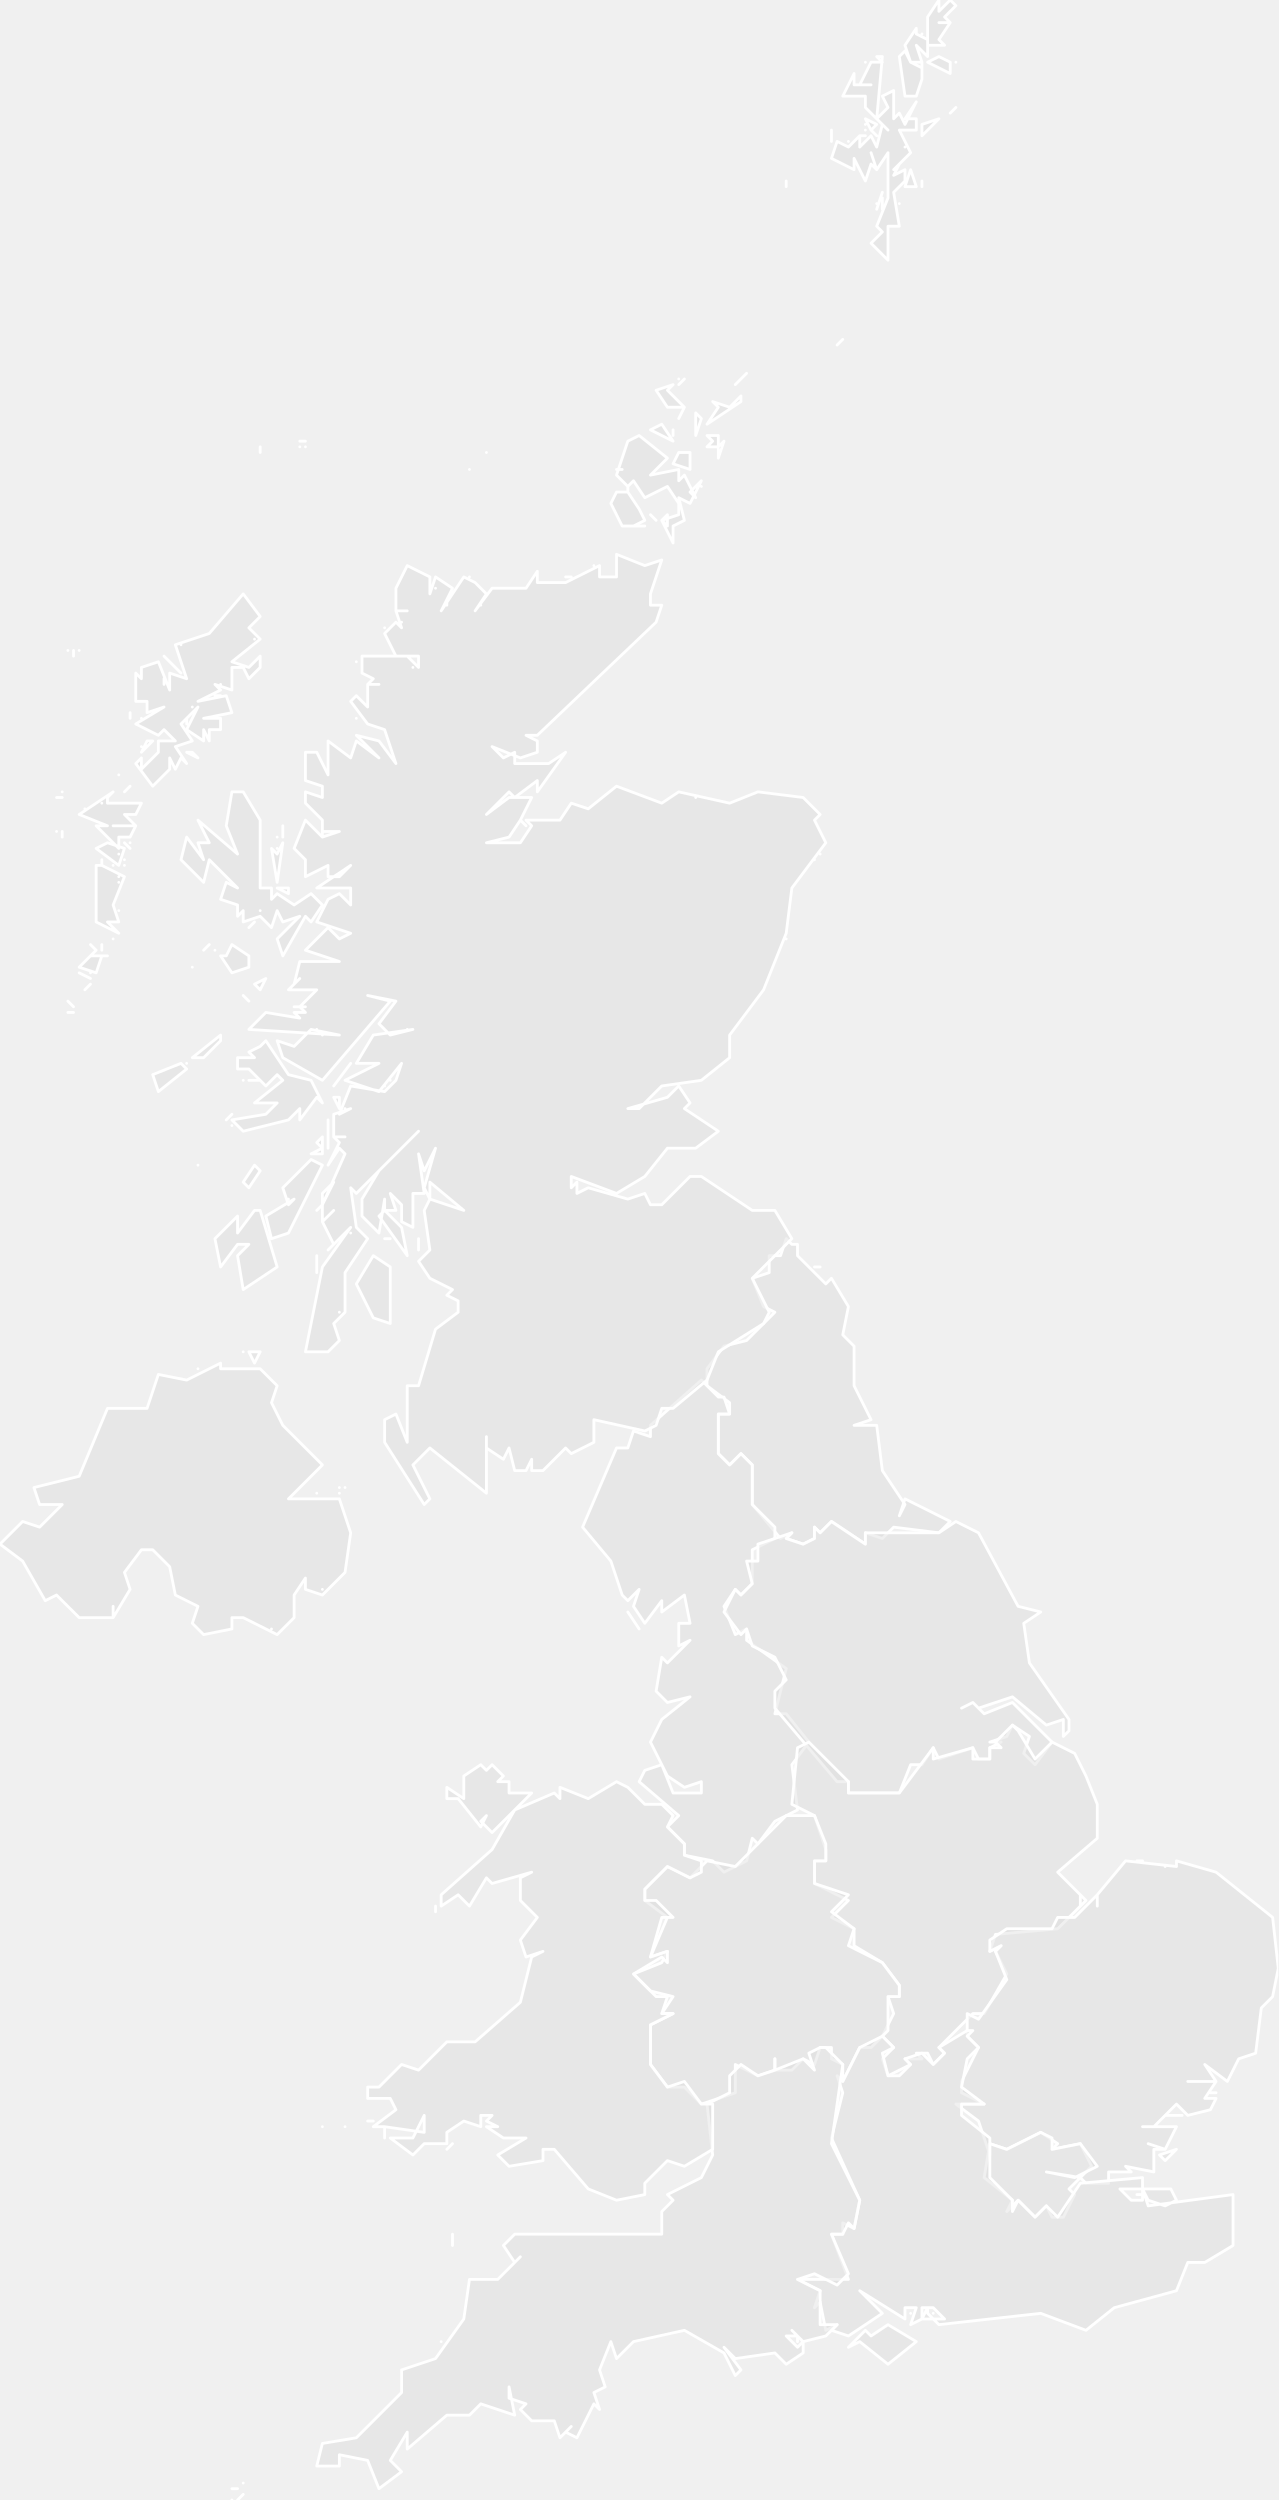
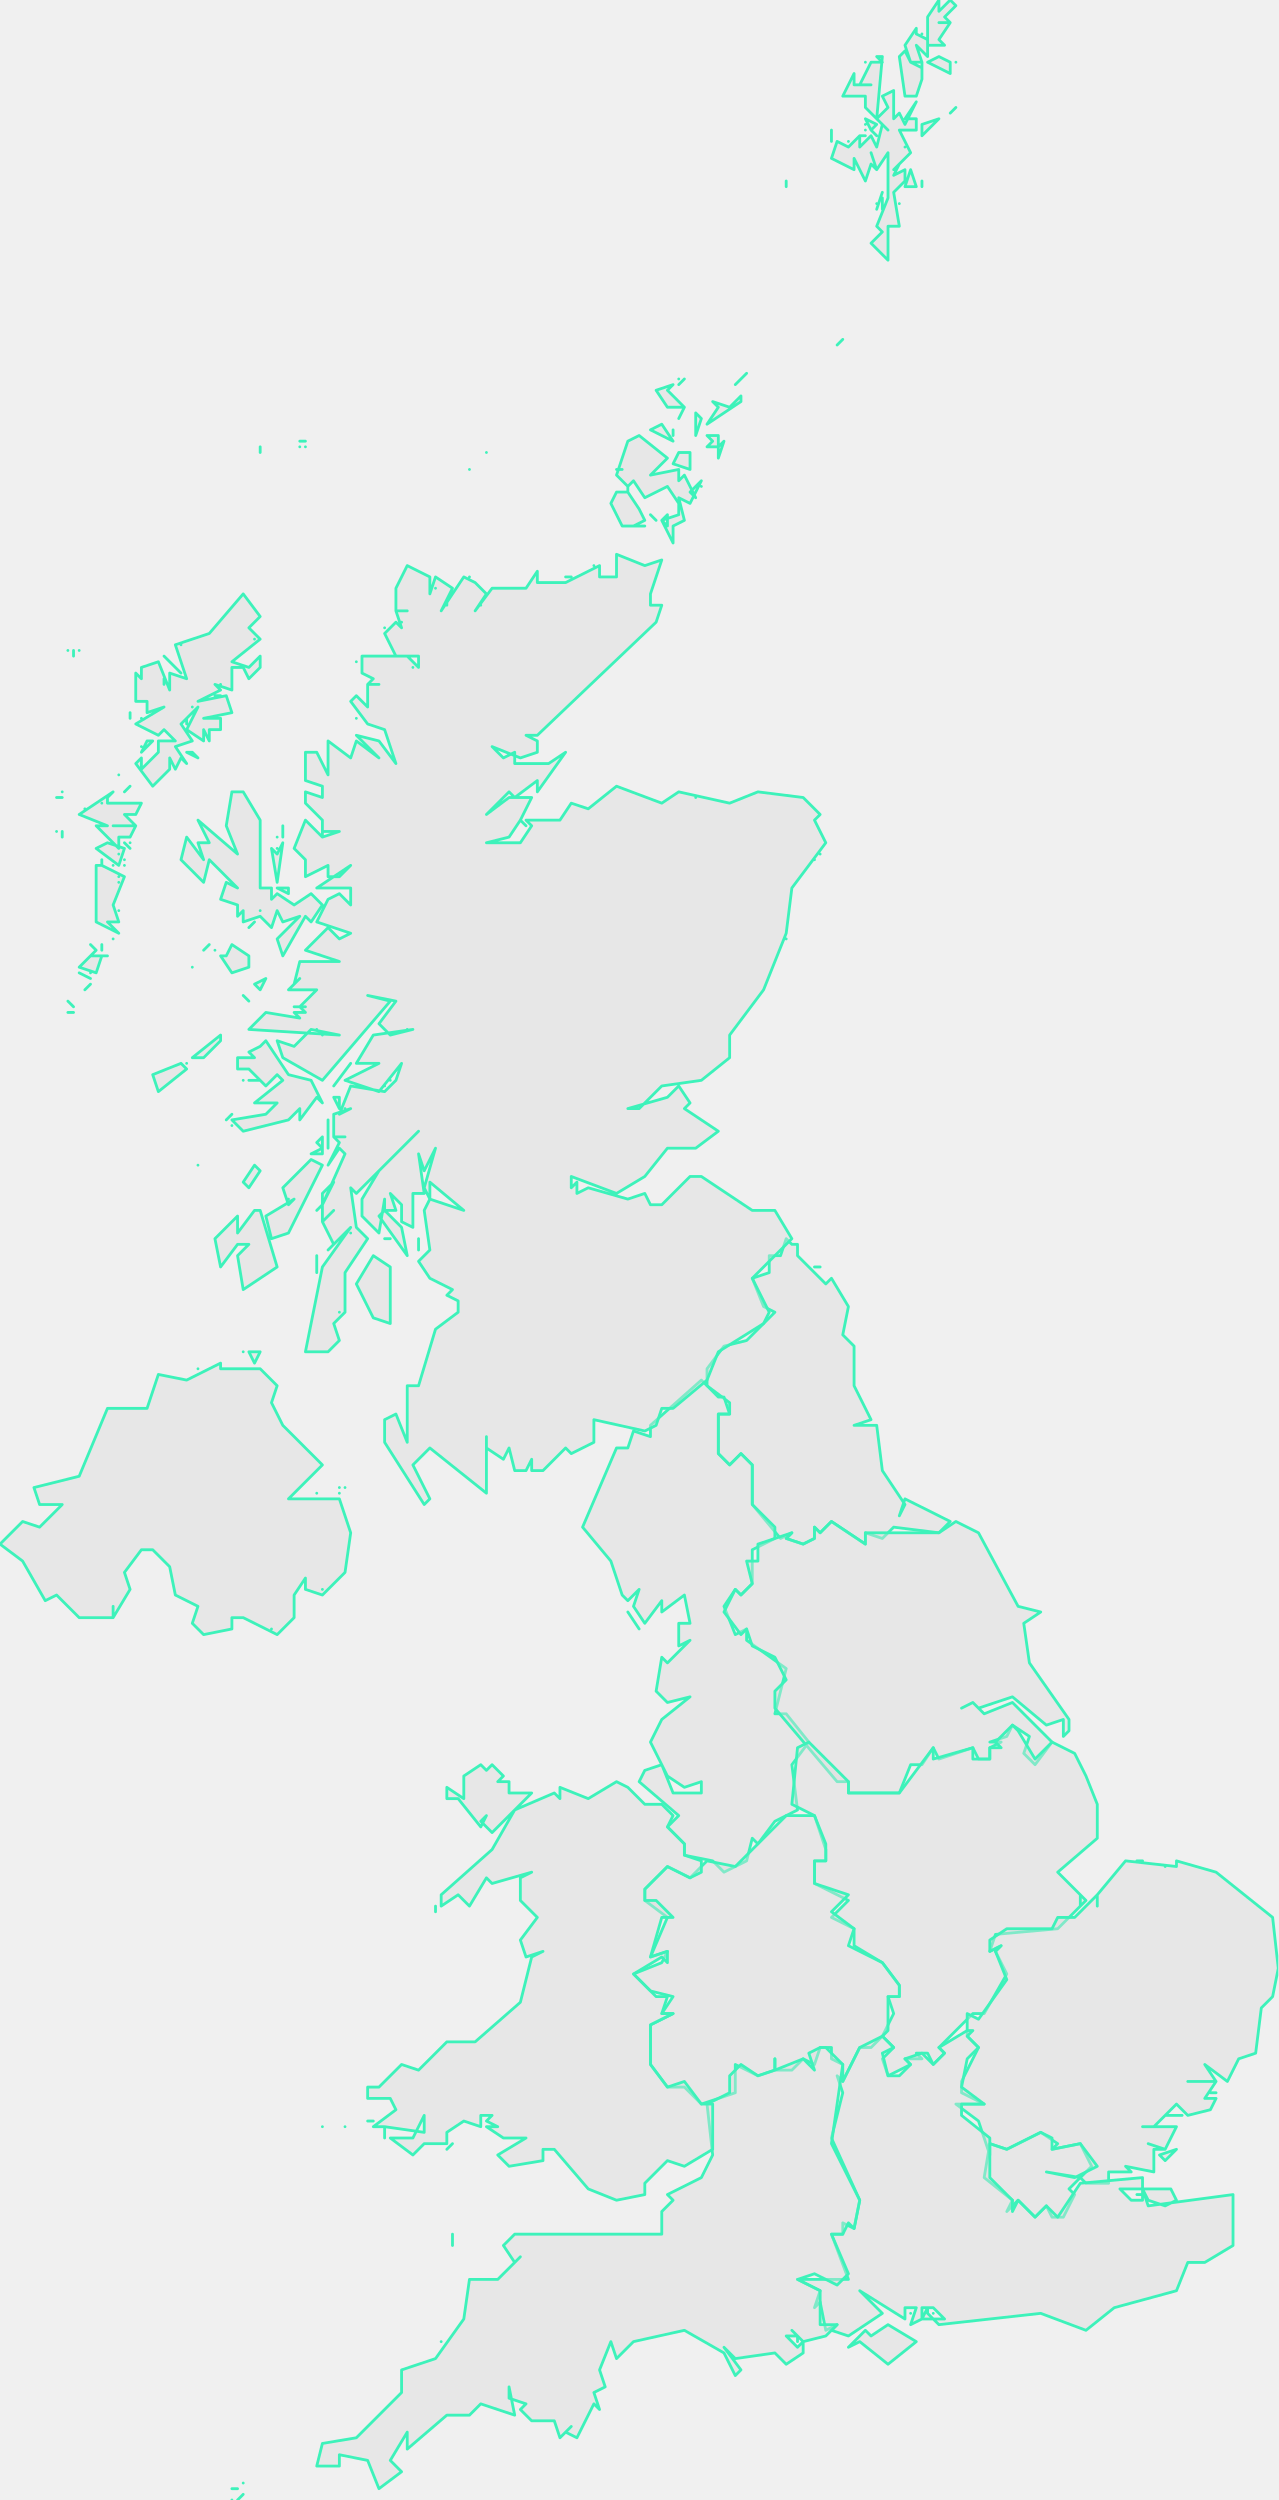
<svg xmlns="http://www.w3.org/2000/svg" version="1.1" width="226" height="442" style="overflow: hidden; position: relative; left: -0.5px; top: -0.5px;" viewBox="399 -23 226 442">
-   <path id="UKC" fill="rgba(220,220,220,0.5)" fill-opacity="0.85" fill-rule="evenodd" stroke="white" stroke-opacity="1" stroke-width="0.5" stroke-linecap="round" stroke-linejoin="round" d="M540 197L540 199L545 204L546 203L549 208L548 213L550 215L550 222L553 228L550 229L554 229L555 237L559 243L558 245L559 242L567 246L565 248L557 247L555 249L552 248L552 250L546 246L544 248L543 247L543 249L541 250L538 249L539 248L537 249L532 243L532 236L530 234L528 236L526 234L526 227L528 227L528 225L524 222L524 219L527 215L531 214L536 209L534 208L532 203L535 202L535 199L537 199L538 196L539 197zM544 201L543 201z" />
-   <path id="UKD" fill="rgba(220,220,220,0.5)" fill-opacity="0.85" fill-rule="evenodd" stroke="white" stroke-opacity="1" stroke-width="0.5" stroke-linecap="round" stroke-linejoin="round" d="M527 224L528 227L526 227L526 234L528 236L530 234L532 236L532 243L536 247L536 249L532 251L532 257L530 259L529 258L527 261L529 266L531 265L531 267L538 272L536 280L538 280L542 285L539 289L540 297L536 299L533 303L532 302L531 306L527 308L525 306L520 305L520 303L517 300L519 298L512 292L513 290L516 289L518 294L523 294L523 292L520 293L517 291L514 285L516 281L521 277L517 278L515 276L516 270L517 271L521 267L519 268L519 264L521 264L520 259L516 262L516 260L513 264L511 261L512 258L510 260L509 259L507 253L502 247L508 233L510 233L511 230L514 231L514 229L523 221L526 224zM512 265L510 262L512 265z" />
-   <path id="UKE" fill="rgba(220,220,220,0.5)" fill-opacity="0.85" fill-rule="evenodd" stroke="white" stroke-opacity="1" stroke-width="0.5" stroke-linecap="round" stroke-linejoin="round" d="M568 246L572 248L579 261L583 262L580 264L581 271L588 281L588 283L587 284L587 281L584 282L578 277L572 279L571 278L569 279L571 278L573 280L578 278L585 285L582 289L580 287L581 284L578 282L577 284L574 285L576 285L574 286L574 288L572 288L571 286L565 288L564 286L562 289L560 289L558 294L549 294L549 292L547 292L536 279L536 276L538 274L536 270L532 268L531 265L530 266L527 262L529 258L530 259L532 257L531 253L533 253L533 250L539 248L538 249L541 250L543 249L543 247L544 248L546 246L552 250L552 248L565 248L568 246z" />
-   <path id="UKF" fill="rgba(220,220,220,0.5)" fill-opacity="0.85" fill-rule="evenodd" stroke="white" stroke-opacity="1" stroke-width="0.5" stroke-linecap="round" stroke-linejoin="round" d="M579 283L582 288L585 285L589 287L591 291L593 296L593 302L586 308L590 312L590 314L590 312L591 313L586 318L575 319L574 322L576 321L575 322L577 326L573 333L571 333L565 339L566 340L564 342L563 340L561 340L562 341L559 341L560 342L556 344L555 341L557 339L555 337L557 333L556 330L558 330L558 328L555 324L550 321L550 318L546 316L549 313L543 310L543 306L545 306L545 304L543 298L539 296L540 286L542 285L549 292L549 294L558 294L564 286L564 288L571 286L571 288L574 288L574 286L576 286L575 285L578 282z" />
-   <path id="UKG" fill="rgba(220,220,220,0.5)" fill-opacity="0.85" fill-rule="evenodd" stroke="white" stroke-opacity="1" stroke-width="0.5" stroke-linecap="round" stroke-linejoin="round" d="M543 298L545 303L545 306L543 306L543 310L549 312L546 315L550 318L549 321L555 324L558 328L558 330L556 330L556 336L553 339L551 339L548 345L548 342L546 341L546 339L544 339L543 342L541 341L539 343L536 343L536 341L536 343L533 344L529 342L529 347L523 349L520 346L517 346L514 342L514 335L518 333L516 333L518 330L514 329L511 326L516 324L517 322L514 323L517 316L513 313L513 311L517 307L521 309L524 306L529 307L538 298L542 298z" />
-   <path id="UKH" fill="rgba(220,220,220,0.5)" fill-opacity="0.85" fill-rule="evenodd" stroke="white" stroke-opacity="1" stroke-width="0.5" stroke-linecap="round" stroke-linejoin="round" d="M607 306L614 308L624 316L625 325L624 330L622 332L621 340L618 341L616 345L612 342L614 345L609 345L614 345L612 348L614 348L613 350L609 351L607 349L603 353L601 353L607 353L605 357L602 356L605 357L603 357L603 361L598 360L599 361L595 361L595 363L591 363L590 362L592 360L590 356L585 357L586 356L583 354L577 357L574 356L574 358L572 352L568 349L573 349L569 347L569 345L572 339L570 337L570 333L572 334L577 327L575 322L576 321L574 322L574 320L577 318L585 318L586 316L589 316L593 312L593 314L593 312L598 306L607 307zM605 359L604 358L607 357L606 358zM607 351L605 351L608 351zM605 307L605 307zM604 358L604 358zM601 306L600 306zM614 347L613 347zM603 353L603 353zM602 353L601 353zM614 348L613 348zM614 347L614 347zM614 347L614 347z" />
-   <path id="UKI" fill="rgba(220,220,220,0.5)" fill-opacity="0.85" fill-rule="evenodd" stroke="white" stroke-opacity="1" stroke-width="0.5" stroke-linecap="round" stroke-linejoin="round" d="M585 355L585 357L590 356L593 360L589 362L584 361L590 362L588 364L589 365L587 369L585 369L584 367L582 369L579 366L577 368L578 366L573 362L574 356L577 357L583 354z" />
-   <path id="UKJ" fill="rgba(220,220,220,0.5)" fill-opacity="0.85" fill-rule="evenodd" stroke="white" stroke-opacity="1" stroke-width="0.5" stroke-linecap="round" stroke-linejoin="round" d="M571 336L570 337L572 339L570 341L569 346L573 349L569 349L569 351L574 355L574 362L578 366L578 368L579 366L582 369L584 367L586 369L590 363L601 362L601 364L597 364L599 366L601 366L601 364L602 367L617 365L617 374L612 377L609 377L607 382L596 385L591 389L583 386L565 388L564 387L566 387L564 385L562 385L562 387L560 388L561 385L559 385L559 387L551 382L555 386L549 390L546 389L547 388L545 389L544 384L543 385L544 382L540 380L549 380L546 372L548 372L548 370L550 371L551 366L546 355L548 347L547 344L548 345L551 339L555 337L557 339L555 340L556 344L558 344L560 342L559 341L562 340L564 342L566 340L565 339L570 336zM556 388L561 391L556 395L551 391L549 392L552 389L553 390L556 388zM606 364L607 366L605 367L602 366L601 364L605 364zM563 386L564 387L562 387L563 385zM564 386L564 386zM601 365L600 365zM601 364L600 364zM598 365L598 365zM560 386L560 386z" />
-   <path id="UKK" fill="rgba(220,220,220,0.5)" fill-opacity="0.85" fill-rule="evenodd" stroke="white" stroke-opacity="1" stroke-width="0.5" stroke-linecap="round" stroke-linejoin="round" d="M545 339L548 342L546 356L551 366L550 371L549 370L548 372L546 372L549 379L547 381L543 379L540 380L544 382L544 388L547 388L545 390L541 391L539 389L540 390L538 390L540 392L541 391L541 393L538 395L536 393L529 394L527 392L530 396L529 397L527 393L520 389L511 391L508 394L507 391L505 396L506 399L504 400L505 403L504 402L501 408L499 407L500 406L498 408L497 405L493 405L491 403L492 402L489 401L489 399L490 404L484 402L482 404L478 404L471 410L471 407L468 412L470 414L466 417L464 412L459 411L459 413L455 413L456 409L462 408L470 400L470 396L476 394L481 387L482 380L487 380L491 376L490 377L488 374L490 372L516 372L516 368L518 366L517 365L523 362L525 358L524 349L528 347L528 344L530 342L533 344L536 343L536 341L536 343L541 341L543 343L542 340L544 339zM442 418L441 419L442 418zM479 374L479 372L479 374zM441 417L441 417zM442 416L442 416zM540 391L540 390zM440 419L440 419zM441 417L440 417zM539 391L539 391zM477 391L477 391z" />
-   <path id="UKL" fill="rgba(220,220,220,0.5)" fill-opacity="0.85" fill-rule="evenodd" stroke="white" stroke-opacity="1" stroke-width="0.5" stroke-linecap="round" stroke-linejoin="round" d="M510 293L513 296L516 296L518 298L517 300L520 303L520 305L523 306L523 308L521 309L517 307L513 311L513 313L515 313L518 316L516 316L514 323L517 322L517 324L516 323L511 326L515 330L517 330L516 333L518 333L514 335L514 342L517 346L520 345L523 349L525 349L525 357L520 360L517 359L513 363L513 365L508 366L503 364L497 357L495 357L495 359L489 360L487 358L492 355L488 355L485 353L487 353L485 352L486 351L484 351L484 353L481 352L478 354L478 356L474 356L472 358L468 355L472 355L474 351L474 354L467 353L467 355L467 353L465 353L469 350L468 348L464 348L464 346L466 346L470 342L473 343L478 338L483 338L491 331L493 323L495 322L492 323L491 320L494 316L491 313L491 309L493 308L486 310L485 309L482 314L480 312L477 314L477 312L486 304L490 297L497 294L498 295L498 293L503 295L508 292L510 293zM485 290L486 289L488 291L487 292L489 292L489 294L493 294L486 301L484 299L485 298L484 300L480 295L478 295L478 293L481 295L481 291L484 289zM465 352L464 352zM464 348L464 348zM479 356L478 357L479 356zM476 315L476 314zM460 353L460 353zM456 353L456 353zM515 296L515 296zM489 298L489 298z" />
-   <path id="UKM" fill="rgba(220,220,220,0.5)" fill-opacity="0.85" fill-rule="evenodd" stroke="white" stroke-opacity="1" stroke-width="0.5" stroke-linecap="round" stroke-linejoin="round" d="M508 75L513 77L516 76L514 82L514 84L516 84L515 87L494 107L492 107L494 108L494 110L491 111L486 109L488 111L490 110L490 112L496 112L499 110L494 117L494 115L490 118L489 117L485 121L489 118L493 118L491 122L492 123L491 122L489 125L485 126L491 126L493 123L492 122L498 122L500 119L503 120L508 116L516 119L519 117L528 119L533 117L541 118L544 121L543 122L545 126L539 134L538 142L534 152L528 160L528 164L523 168L516 169L512 173L510 173L517 171L519 169L521 172L520 173L526 177L522 180L517 180L513 185L508 188L500 185L500 187L501 186L501 188L503 187L510 189L513 188L514 190L516 190L521 185L523 185L532 191L536 191L539 196L532 203L535 209L534 211L526 216L524 221L518 226L516 226L515 229L513 230L504 228L504 232L500 234L499 233L495 237L493 237L493 235L492 237L490 237L489 233L488 235L485 233L485 231L485 241L475 233L472 236L475 242L474 243L467 232L467 228L469 227L471 232L471 222L473 222L476 212L480 209L480 207L478 206L479 205L475 203L473 200L475 198L474 191L475 189L481 191L475 186L475 189L474 187L476 180L474 184L473 181L474 188L472 188L472 194L470 193L470 190L468 188L469 191L467 191L467 189L466 195L463 192L463 189L466 184L473 177L462 188L461 187L462 194L464 196L460 202L460 209L458 211L459 214L457 216L453 216L456 201L461 194L457 198L458 197L456 193L458 191L456 193L456 190L458 186L456 188L456 190L460 181L459 180L457 183L459 179L458 178L460 178L458 178L458 174L461 173L459 174L461 169L467 170L469 168L470 165L466 170L460 168L466 165L462 165L465 160L472 159L468 160L466 158L469 154L464 153L468 154L456 168L449 164L448 161L451 162L454 159L459 160L443 159L446 156L452 157L451 156L453 156L452 155L455 152L450 152L452 150L451 151L452 147L459 147L453 145L457 141L459 143L461 142L455 140L457 136L459 135L461 137L461 134L455 134L461 130L459 132L457 132L457 130L453 132L453 129L451 127L453 122L456 125L459 124L456 124L456 122L453 119L453 117L456 118L456 116L453 115L453 110L455 110L457 114L457 108L461 111L462 108L466 111L462 107L466 108L469 112L467 106L464 105L461 101L462 100L464 102L464 98L466 98L464 98L465 97L463 96L463 93L471 93L473 95L473 93L469 93L467 89L469 87L470 88L469 85L471 85L469 85L469 81L471 77L475 79L475 82L476 79L479 81L477 85L481 79L483 80L485 82L483 85L486 81L492 81L494 78L494 80L499 80L505 77L505 79L508 79L508 76zM442 82L445 86L443 88L445 90L440 94L443 95L445 93L445 95L443 97L442 95L440 95L440 99L437 98L438 99L434 101L439 100L440 103L435 104L438 104L438 106L436 106L436 108L435 106L435 108L432 106L434 102L431 105L433 108L430 109L432 112L431 111L430 113L429 111L429 113L426 116L423 112L424 111L424 113L427 110L427 108L430 108L428 106L427 107L423 105L428 102L425 103L425 101L423 101L423 96L424 97L424 95L427 94L429 99L429 96L432 97L430 91L436 89L442 82zM440 117L442 117L445 122L445 134L447 134L447 136L448 135L451 137L454 135L456 137L454 140L453 139L449 146L448 143L452 139L449 140L448 138L447 141L445 139L442 140L442 138L441 139L441 137L438 136L439 133L441 134L436 129L435 133L431 129L432 125L435 129L434 126L436 126L434 122L441 128L439 123L440 117zM555 -13L554 -2L556 -4L555 -6L557 -7L557 -2L558 -3L559 -1L561 -5L559 -2L561 -2L561 0L558 0L560 4L557 7L558 6L557 8L559 7L559 9L557 11L558 17L556 17L556 23L553 20L555 18L554 17L556 12L556 4L554 7L553 4L554 7L553 6L552 9L550 5L550 7L546 5L547 2L549 3L551 1L551 3L553 1L554 3L555 -1L556 0L552 -4L552 -6L548 -6L550 -10L550 -8L553 -8L551 -8L553 -12L555 -12L554 -13zM445 162L446 161L450 167L454 168L456 172L455 171L452 175L452 173L450 175L442 177L440 175L446 174L448 172L444 172L449 168L448 167L446 169L443 166L441 166L441 164L444 164L443 163L445 162zM445 191L448 201L442 205L441 199L443 197L441 197L438 201L437 196L441 192L441 195L444 191zM510 55L512 54L517 58L514 61L519 60L519 62L520 61L522 65L521 64L523 62L521 66L519 65L520 69L518 70L518 73L516 69L517 70L517 68L516 69L519 68L519 66L517 63L513 65L511 62L510 63L508 61L510 55zM465 199L468 201L468 211L465 210L462 204L465 199zM454 182L456 183L450 195L447 196L446 192L451 189L450 190L449 187L454 182zM418 119L424 119L423 121L421 121L423 123L419 123L423 123L422 125L420 125L420 127L416 123L418 123L413 121L419 117L418 118zM417 130L421 132L419 137L420 140L418 140L420 142L416 140L416 130zM561 -17L563 -16L563 -13L561 -15L562 -12L560 -12L562 -11L562 -9L561 -6L559 -6L558 -13L559 -14L560 -12L559 -15L561 -18zM511 70L513 70L509 70L507 66L508 64L510 64L512 67L513 69L511 70zM470 194L471 199L466 192L467 191L470 194zM565 -23L565 -21L567 -23L568 -22L566 -20L567 -19L565 -19L567 -19L565 -16L566 -15L563 -15L563 -20L565 -23zM439 146L440 144L443 146L443 148L440 149L438 146zM418 126L421 127L420 130L416 127L418 126zM431 165L432 166L427 170L426 167L431 165zM438 161L435 164L433 164L438 160zM449 126L448 133L447 127L448 128L449 126zM415 146L417 146L416 149L413 148L416 145L415 144L416 145zM530 48L524 52L526 49L525 48L528 49L530 47zM444 183L445 184L443 187L442 186L444 183zM517 46L520 49L519 51L520 49L517 49L515 46L518 45zM516 52L518 55L514 53L516 52zM565 -13L567 -12L567 -10L563 -12L565 -13zM524 54L526 54L526 56L527 55L526 58L526 56L524 56L525 55zM446 150L445 152L444 151L446 150zM521 58L521 60L518 59L519 57L521 57zM560 7L561 10L559 10L560 7zM523 51L522 54L522 50L523 51zM450 135L448 134L450 134zM461 165L458 169L461 165zM564 -1L562 1L562 -1L565 -2zM428 93L431 96L428 93zM443 168L445 168L443 168zM552 -2L554 -1L553 0L552 -2zM456 181L454 181L456 180zM455 200L455 202L455 199zM426 108L424 110L425 108zM457 175L457 177L457 175zM538 10L538 9zM457 180L457 177L457 179zM459 171L459 173L458 171zM421 117L422 116L421 117zM473 196L473 198L473 196zM436 144L435 145L436 144zM444 140L443 141L444 140zM422 103L422 104zM530 44L531 43L529 45L530 44zM449 123L449 125L449 123zM413 149L415 150L413 149zM514 68L515 69L514 68zM548 37L547 38L548 37zM519 45L520 44L519 45zM419 143L419 143zM439 175L440 174zM546 0L546 2L546 0zM389 112L390 113L389 112zM432 110L434 111L433 110zM420 114L420 114zM451 155L453 155L451 155zM518 53L518 54zM555 11L554 14L555 11zM411 154L412 155L411 154zM421 126L422 127L421 126zM442 153L443 154L442 153zM442 168L442 168zM555 12L555 14L555 12zM457 179L457 179zM414 152L415 151zM551 1L552 1zM510 63L510 64zM421 130L421 130zM467 88L467 88zM562 -12L562 -11zM562 10L562 9zM462 104L462 104zM416 119L416 119zM556 11L556 10zM455 179L456 180L456 178zM411 156L412 156zM417 145L417 144zM440 176L440 176zM455 191L456 190L455 191zM437 145L437 145zM554 1L553 0L554 1zM468 196L467 196zM432 104L432 105zM567 -3L568 -4L567 -3zM419 119L419 119zM417 146L418 146zM389 112L389 111zM392 110L392 110zM452 55L453 55zM457 178L457 177zM448 125L448 125zM432 165L432 165zM417 130L417 129zM478 84L478 83zM433 148L433 148zM410 125L410 125zM410 117L410 117zM476 81L476 81zM469 87L469 87zM422 126L422 126zM485 57L485 57zM412 92L412 92zM412 92L412 92zM427 115L427 115zM445 57L445 56zM420 123L420 123zM470 88L470 88zM392 110L392 110zM433 148L433 148zM477 85L477 85zM484 84L484 84zM470 87L470 87zM411 92L411 92zM515 229L515 229zM468 160L468 160zM490 110L490 110zM411 92L411 92zM466 184L466 184zM468 160L468 160zM417 119L417 119zM484 84L484 84zM434 183L434 183zM434 183L434 183zM461 195L461 195zM412 92L412 93zM410 124L410 125zM477 85L477 85zM450 189L450 189zM456 124L456 125zM434 183L434 183zM412 93L412 93zM468 160L468 160zM450 189L450 189zM453 56L453 56zM409 118L409 118zM409 118L409 118zM410 124L410 124zM456 124L456 124zM391 110L391 110zM389 112L389 112zM412 92L412 92zM410 124L410 124zM419 137L419 137zM445 138L445 138zM428 98L428 97zM482 60L482 60zM422 119L422 119zM455 159L455 159zM471 93L471 93zM420 132L420 132zM420 128L420 128zM452 56L452 56zM391 113L391 113zM428 98L428 98zM412 92L412 92zM419 137L419 137zM485 57L485 57zM565 -24L565 -24zM437 100L438 100zM412 93L412 93zM439 100L439 100zM409 124L409 124zM420 123L420 123zM420 128L420 128zM461 142L461 142zM562 -17L562 -17zM448 127L448 127zM450 190L450 190zM460 195L460 195zM409 118L409 118zM419 123L420 123zM476 79L476 79zM412 93L412 92zM460 173L460 173zM411 92L411 92zM388 111L388 111zM409 124L409 124zM421 129L421 129zM409 118L410 118zM438 98L438 98zM420 128L420 128zM411 92L411 92zM412 93L412 93zM429 96L429 96zM410 124L410 124zM419 130L419 130zM420 138L420 138zM466 170L466 170zM471 159L471 159zM413 92L413 92zM472 94L472 94zM544 128L544 128zM476 79L476 79zM412 92L412 92zM412 92L412 92zM471 93L471 93zM432 165L432 165zM445 57L445 57zM433 102L433 102zM468 168L468 168zM472 95L472 95zM450 190L450 190zM410 118L410 118zM420 128L420 128zM390 113L390 113zM390 112L390 112zM420 123L420 123zM467 88L467 88zM415 149L415 149zM456 160L456 160zM411 92L411 92zM410 124L410 124zM467 169L467 169zM499 79L500 79zM462 94L462 94zM538 143L538 143zM551 -8L551 -8zM469 82L469 82zM519 44L519 44zM468 168L468 168zM411 92L411 92zM420 132L420 132zM551 3L551 3zM450 190L450 190zM508 60L508 60zM522 118L522 118zM389 112L389 112zM414 120L414 120zM413 92L413 92zM482 79L482 79zM412 93L412 93zM568 -12L568 -12zM392 110L392 110zM567 -3L567 -3zM476 79L476 79zM556 6L556 6zM389 112L389 112zM556 17L556 17zM552 0L552 0zM424 109L424 109zM412 92L412 92zM457 178L457 178zM389 112L389 112zM476 79L476 79zM483 80L483 80zM445 56L445 56zM522 118L522 118zM554 13L554 13zM390 113L390 113zM508 60L509 60zM414 120L414 120zM392 110L392 110zM431 91L431 91zM549 2L549 2zM556 22L556 22zM469 85L469 85zM420 133L420 133zM559 3L559 3zM568 -12L568 -12zM411 92L411 92zM445 56L445 57zM390 113L390 113zM554 13L554 13zM552 -12L552 -12zM424 96L424 96zM556 23L556 23zM411 92L411 92zM538 9L538 9zM504 77L504 77zM445 56L445 56zM483 80L483 80zM543 129L543 129zM445 57L445 57zM444 90L444 90zM411 92L411 92zM553 -12L553 -12zM411 92L411 92zM508 60L508 60zM490 81L490 81zM390 113L390 113zM389 112L389 112zM389 112L389 112zM411 92L411 92zM411 92L411 92zM423 99L423 99zM411 92L411 92zM445 56L445 56zM390 113L390 113zM523 63L523 63zM445 57L445 57zM538 142L538 142zM549 2L549 2zM445 56L445 56zM483 80L483 80zM442 82L442 82zM559 7L559 7zM445 56L445 56zM424 104L424 104zM459 209L459 209zM556 21L556 21zM508 60L508 60zM556 21L556 21zM421 125L421 125zM558 13L558 13zM442 82L442 82zM431 91L431 91zM552 -1L552 -1z" />
-   <path id="UKN" fill="rgba(220,220,220,0.5)" fill-opacity="0.85" fill-rule="evenodd" stroke="white" stroke-opacity="1" stroke-width="0.5" stroke-linecap="round" stroke-linejoin="round" d="M438 219L445 219L448 222L447 225L449 229L456 236L450 242L459 242L461 248L460 255L456 259L453 258L453 256L451 259L451 263L448 266L442 263L440 263L440 265L435 266L433 264L434 261L430 259L429 254L426 251L424 251L421 255L422 258L419 263L419 261L419 263L413 263L409 259L407 260L403 253L399 250L403 246L406 247L410 243L406 243L405 240L413 238L418 226L425 226L427 220L432 221L438 218zM445 216L444 218L443 216zM459 241L459 241zM459 256L459 256zM459 240L459 240zM460 240L460 240zM434 219L434 219zM460 240L460 240zM434 219L434 219zM459 240L459 240zM447 265L447 265zM459 240L459 240zM434 219L434 219zM439 219L439 219zM434 219L434 219zM434 219L434 219zM442 216L442 216zM434 219L434 219zM434 219L434 219zM434 219L434 219zM434 219L434 219zM453 233L453 233zM434 219L434 219zM434 219L434 219zM434 219L434 219zM434 219L434 219zM434 219L434 219zM442 216L442 216zM434 219L434 219zM451 260L451 260zM458 257L458 257zM434 219L434 219zM456 258L456 258zM434 219L434 219zM442 216L442 216zM451 260L451 260zM455 241L455 241zM434 219L434 219zM457 258L457 258zM459 241L459 241zM434 219L434 219zM451 260L451 260zM434 219L434 219zM451 260L451 260z" />
+   <path id="UKC" fill="rgba(220,220,220,0.5)" fill-opacity="0.85" fill-rule="evenodd" stroke="#3DF2BA" stroke-opacity="1" stroke-width="0.5" stroke-linecap="round" stroke-linejoin="round" d="M540 197L540 199L545 204L546 203L549 208L548 213L550 215L550 222L553 228L550 229L554 229L555 237L559 243L558 245L559 242L567 246L565 248L557 247L555 249L552 248L552 250L546 246L544 248L543 247L543 249L541 250L538 249L539 248L537 249L532 243L532 236L530 234L528 236L526 234L526 227L528 227L528 225L524 222L524 219L527 215L531 214L536 209L534 208L532 203L535 202L535 199L537 199L538 196L539 197zM544 201L543 201z" />
+   <path id="UKD" fill="rgba(220,220,220,0.5)" fill-opacity="0.85" fill-rule="evenodd" stroke="#3DF2BA" stroke-opacity="1" stroke-width="0.5" stroke-linecap="round" stroke-linejoin="round" d="M527 224L528 227L526 227L526 234L528 236L530 234L532 236L532 243L536 247L536 249L532 251L532 257L530 259L529 258L527 261L529 266L531 265L531 267L538 272L536 280L538 280L542 285L539 289L540 297L536 299L533 303L532 302L531 306L527 308L525 306L520 305L520 303L517 300L519 298L512 292L513 290L516 289L518 294L523 294L523 292L520 293L517 291L514 285L516 281L521 277L517 278L515 276L516 270L517 271L521 267L519 268L519 264L521 264L520 259L516 262L516 260L513 264L511 261L512 258L510 260L509 259L507 253L502 247L508 233L510 233L511 230L514 231L514 229L523 221L526 224zM512 265L510 262L512 265z" />
+   <path id="UKE" fill="rgba(220,220,220,0.5)" fill-opacity="0.85" fill-rule="evenodd" stroke="#3DF2BA" stroke-opacity="1" stroke-width="0.5" stroke-linecap="round" stroke-linejoin="round" d="M568 246L572 248L579 261L583 262L580 264L581 271L588 281L588 283L587 284L587 281L584 282L578 277L572 279L571 278L569 279L571 278L573 280L578 278L585 285L582 289L580 287L581 284L578 282L577 284L574 285L576 285L574 286L574 288L572 288L571 286L565 288L564 286L562 289L560 289L558 294L549 294L549 292L547 292L536 279L536 276L538 274L536 270L532 268L531 265L530 266L527 262L529 258L530 259L532 257L531 253L533 253L533 250L539 248L538 249L541 250L543 249L543 247L544 248L546 246L552 250L552 248L565 248L568 246z" />
+   <path id="UKF" fill="rgba(220,220,220,0.5)" fill-opacity="0.85" fill-rule="evenodd" stroke="#3DF2BA" stroke-opacity="1" stroke-width="0.5" stroke-linecap="round" stroke-linejoin="round" d="M579 283L582 288L585 285L589 287L591 291L593 296L593 302L586 308L590 312L590 314L590 312L591 313L586 318L575 319L574 322L576 321L575 322L577 326L573 333L571 333L565 339L566 340L564 342L563 340L561 340L562 341L559 341L560 342L556 344L555 341L557 339L555 337L557 333L556 330L558 330L558 328L555 324L550 321L550 318L546 316L549 313L543 310L543 306L545 306L545 304L543 298L539 296L540 286L542 285L549 292L549 294L558 294L564 286L564 288L571 286L571 288L574 288L574 286L576 286L575 285L578 282z" />
+   <path id="UKG" fill="rgba(220,220,220,0.5)" fill-opacity="0.85" fill-rule="evenodd" stroke="#3DF2BA" stroke-opacity="1" stroke-width="0.5" stroke-linecap="round" stroke-linejoin="round" d="M543 298L545 303L545 306L543 306L543 310L549 312L546 315L550 318L549 321L555 324L558 328L558 330L556 330L556 336L553 339L551 339L548 345L548 342L546 341L546 339L544 339L543 342L541 341L539 343L536 343L536 341L536 343L533 344L529 342L529 347L523 349L520 346L517 346L514 342L514 335L518 333L516 333L518 330L514 329L511 326L516 324L517 322L514 323L517 316L513 313L513 311L517 307L521 309L524 306L529 307L538 298L542 298z" />
+   <path id="UKH" fill="rgba(220,220,220,0.5)" fill-opacity="0.85" fill-rule="evenodd" stroke="#3DF2BA" stroke-opacity="1" stroke-width="0.5" stroke-linecap="round" stroke-linejoin="round" d="M607 306L614 308L624 316L625 325L624 330L622 332L621 340L618 341L616 345L612 342L614 345L609 345L614 345L612 348L614 348L613 350L609 351L607 349L603 353L601 353L607 353L605 357L602 356L605 357L603 357L603 361L598 360L599 361L595 361L595 363L591 363L590 362L592 360L590 356L585 357L586 356L583 354L577 357L574 356L574 358L572 352L568 349L573 349L569 347L569 345L572 339L570 337L570 333L572 334L577 327L575 322L576 321L574 322L574 320L577 318L585 318L586 316L589 316L593 312L593 314L593 312L598 306L607 307zM605 359L604 358L607 357L606 358zM607 351L605 351L608 351zM605 307L605 307zM604 358L604 358zM601 306L600 306zM614 347L613 347zM603 353L603 353zM602 353L601 353zM614 348L613 348zM614 347L614 347zM614 347L614 347z" />
+   <path id="UKI" fill="rgba(220,220,220,0.5)" fill-opacity="0.85" fill-rule="evenodd" stroke="#3DF2BA" stroke-opacity="1" stroke-width="0.5" stroke-linecap="round" stroke-linejoin="round" d="M585 355L585 357L590 356L593 360L589 362L584 361L590 362L588 364L589 365L587 369L585 369L584 367L582 369L579 366L577 368L578 366L573 362L574 356L577 357L583 354z" />
+   <path id="UKJ" fill="rgba(220,220,220,0.5)" fill-opacity="0.85" fill-rule="evenodd" stroke="#3DF2BA" stroke-opacity="1" stroke-width="0.5" stroke-linecap="round" stroke-linejoin="round" d="M571 336L570 337L572 339L570 341L569 346L573 349L569 349L569 351L574 355L574 362L578 366L578 368L579 366L582 369L584 367L586 369L590 363L601 362L601 364L597 364L599 366L601 366L601 364L602 367L617 365L617 374L612 377L609 377L607 382L596 385L591 389L583 386L565 388L564 387L566 387L564 385L562 385L562 387L560 388L561 385L559 385L559 387L551 382L555 386L549 390L546 389L547 388L545 389L544 384L543 385L544 382L540 380L549 380L546 372L548 372L548 370L550 371L551 366L546 355L548 347L547 344L548 345L551 339L555 337L557 339L555 340L556 344L558 344L560 342L559 341L562 340L564 342L566 340L565 339L570 336zM556 388L561 391L556 395L551 391L549 392L552 389L553 390L556 388zM606 364L607 366L605 367L602 366L601 364L605 364zM563 386L564 387L562 387L563 385zM564 386L564 386zM601 365L600 365zM601 364L600 364zM598 365L598 365zM560 386L560 386z" />
+   <path id="UKK" fill="rgba(220,220,220,0.5)" fill-opacity="0.85" fill-rule="evenodd" stroke="#3DF2BA" stroke-opacity="1" stroke-width="0.5" stroke-linecap="round" stroke-linejoin="round" d="M545 339L548 342L546 356L551 366L550 371L549 370L548 372L546 372L549 379L547 381L543 379L540 380L544 382L544 388L547 388L545 390L541 391L539 389L540 390L538 390L540 392L541 391L541 393L538 395L536 393L529 394L527 392L530 396L529 397L527 393L520 389L511 391L508 394L507 391L505 396L506 399L504 400L505 403L504 402L501 408L499 407L500 406L498 408L497 405L493 405L491 403L492 402L489 401L489 399L490 404L484 402L482 404L478 404L471 410L471 407L468 412L470 414L466 417L464 412L459 411L459 413L455 413L456 409L462 408L470 400L470 396L476 394L481 387L482 380L487 380L491 376L490 377L488 374L490 372L516 372L516 368L518 366L517 365L523 362L525 358L524 349L528 347L528 344L530 342L533 344L536 343L536 341L536 343L541 341L543 343L542 340L544 339zM442 418L441 419L442 418zM479 374L479 372L479 374zM441 417L441 417zM442 416L442 416zM540 391L540 390zM440 419L440 419zM441 417L440 417zM539 391L539 391zM477 391L477 391z" />
+   <path id="UKL" fill="rgba(220,220,220,0.5)" fill-opacity="0.85" fill-rule="evenodd" stroke="#3DF2BA" stroke-opacity="1" stroke-width="0.5" stroke-linecap="round" stroke-linejoin="round" d="M510 293L513 296L516 296L518 298L517 300L520 303L520 305L523 306L523 308L521 309L517 307L513 311L513 313L515 313L518 316L516 316L514 323L517 322L517 324L516 323L511 326L515 330L517 330L516 333L518 333L514 335L514 342L517 346L520 345L523 349L525 349L525 357L520 360L517 359L513 363L513 365L508 366L503 364L497 357L495 357L495 359L489 360L487 358L492 355L488 355L485 353L487 353L485 352L486 351L484 351L484 353L481 352L478 354L478 356L474 356L472 358L468 355L472 355L474 351L474 354L467 353L467 355L467 353L465 353L469 350L468 348L464 348L464 346L466 346L470 342L473 343L478 338L483 338L491 331L493 323L495 322L492 323L491 320L494 316L491 313L491 309L493 308L486 310L485 309L482 314L480 312L477 314L477 312L486 304L490 297L497 294L498 295L498 293L503 295L508 292L510 293zM485 290L486 289L488 291L487 292L489 292L489 294L493 294L486 301L484 299L485 298L484 300L480 295L478 295L478 293L481 295L481 291L484 289zM465 352L464 352zM464 348L464 348zM479 356L478 357L479 356zM476 315L476 314zM460 353L460 353zM456 353L456 353zM515 296L515 296zM489 298L489 298z" />
+   <path id="UKM" fill="rgba(220,220,220,0.5)" fill-opacity="0.85" fill-rule="evenodd" stroke="#3DF2BA" stroke-opacity="1" stroke-width="0.5" stroke-linecap="round" stroke-linejoin="round" d="M508 75L513 77L516 76L514 82L514 84L516 84L515 87L494 107L492 107L494 108L494 110L491 111L486 109L488 111L490 110L490 112L496 112L499 110L494 117L494 115L490 118L489 117L485 121L489 118L493 118L491 122L492 123L491 122L489 125L485 126L491 126L493 123L492 122L498 122L500 119L503 120L508 116L516 119L519 117L528 119L533 117L541 118L544 121L543 122L545 126L539 134L538 142L534 152L528 160L528 164L523 168L516 169L512 173L510 173L517 171L519 169L521 172L520 173L526 177L522 180L517 180L513 185L508 188L500 185L500 187L501 186L501 188L503 187L510 189L513 188L514 190L516 190L521 185L523 185L532 191L536 191L539 196L532 203L535 209L534 211L526 216L524 221L518 226L516 226L515 229L513 230L504 228L504 232L500 234L499 233L495 237L493 237L493 235L492 237L490 237L489 233L488 235L485 233L485 231L485 241L475 233L472 236L475 242L474 243L467 232L467 228L469 227L471 232L471 222L473 222L476 212L480 209L480 207L478 206L479 205L475 203L473 200L475 198L474 191L475 189L481 191L475 186L475 189L474 187L476 180L474 184L473 181L474 188L472 188L472 194L470 193L470 190L468 188L469 191L467 191L467 189L466 195L463 192L463 189L466 184L473 177L462 188L461 187L462 194L464 196L460 202L460 209L458 211L459 214L457 216L453 216L456 201L461 194L457 198L458 197L456 193L458 191L456 193L456 190L458 186L456 188L456 190L460 181L459 180L457 183L459 179L458 178L460 178L458 178L458 174L461 173L459 174L461 169L467 170L469 168L470 165L466 170L460 168L466 165L462 165L465 160L472 159L468 160L466 158L469 154L464 153L468 154L456 168L449 164L448 161L451 162L454 159L459 160L443 159L446 156L452 157L451 156L453 156L452 155L455 152L450 152L452 150L451 151L452 147L459 147L453 145L457 141L459 143L461 142L455 140L457 136L459 135L461 137L461 134L455 134L461 130L459 132L457 132L457 130L453 132L453 129L451 127L453 122L456 125L459 124L456 124L456 122L453 119L453 117L456 118L456 116L453 115L453 110L455 110L457 114L457 108L461 111L462 108L466 111L462 107L466 108L469 112L467 106L464 105L461 101L462 100L464 102L464 98L466 98L464 98L465 97L463 96L463 93L471 93L473 95L473 93L469 93L467 89L469 87L470 88L469 85L471 85L469 85L469 81L471 77L475 79L475 82L476 79L479 81L477 85L481 79L483 80L485 82L483 85L486 81L492 81L494 78L494 80L499 80L505 77L505 79L508 79L508 76zM442 82L445 86L443 88L445 90L440 94L443 95L445 93L445 95L443 97L442 95L440 95L440 99L437 98L438 99L434 101L439 100L440 103L435 104L438 104L438 106L436 106L436 108L435 106L435 108L432 106L434 102L431 105L433 108L430 109L432 112L431 111L430 113L429 111L429 113L426 116L423 112L424 111L424 113L427 110L427 108L430 108L428 106L427 107L423 105L428 102L425 103L425 101L423 101L423 96L424 97L424 95L427 94L429 99L429 96L432 97L430 91L436 89L442 82zM440 117L442 117L445 122L445 134L447 134L447 136L448 135L451 137L454 135L456 137L454 140L453 139L449 146L448 143L452 139L449 140L448 138L447 141L445 139L442 140L442 138L441 139L441 137L438 136L439 133L441 134L436 129L435 133L431 129L432 125L435 129L434 126L436 126L434 122L441 128L439 123L440 117zM555 -13L554 -2L556 -4L555 -6L557 -7L557 -2L558 -3L559 -1L561 -5L559 -2L561 -2L561 0L558 0L560 4L557 7L558 6L557 8L559 7L559 9L557 11L558 17L556 17L556 23L553 20L555 18L554 17L556 12L556 4L554 7L553 4L554 7L553 6L552 9L550 5L550 7L546 5L547 2L549 3L551 1L551 3L553 1L554 3L555 -1L556 0L552 -4L552 -6L548 -6L550 -10L550 -8L553 -8L551 -8L553 -12L555 -12L554 -13zM445 162L446 161L450 167L454 168L456 172L455 171L452 175L452 173L450 175L442 177L440 175L446 174L448 172L444 172L449 168L448 167L446 169L443 166L441 166L441 164L444 164L443 163L445 162zM445 191L448 201L442 205L441 199L443 197L441 197L438 201L437 196L441 192L441 195L444 191zM510 55L512 54L517 58L514 61L519 60L519 62L520 61L522 65L521 64L523 62L521 66L519 65L520 69L518 70L518 73L516 69L517 70L517 68L516 69L519 68L519 66L517 63L513 65L511 62L510 63L508 61L510 55zM465 199L468 201L468 211L465 210L462 204L465 199zM454 182L456 183L450 195L447 196L446 192L451 189L450 190L449 187L454 182zM418 119L424 119L423 121L421 121L423 123L419 123L423 123L422 125L420 125L420 127L416 123L418 123L413 121L419 117L418 118zM417 130L421 132L419 137L420 140L418 140L420 142L416 140L416 130zM561 -17L563 -16L563 -13L561 -15L562 -12L560 -12L562 -11L562 -9L561 -6L559 -6L558 -13L559 -14L560 -12L559 -15L561 -18zM511 70L513 70L509 70L507 66L508 64L510 64L512 67L513 69L511 70zM470 194L471 199L466 192L467 191L470 194zM565 -23L565 -21L567 -23L568 -22L566 -20L567 -19L565 -19L567 -19L565 -16L566 -15L563 -15L563 -20L565 -23zM439 146L440 144L443 146L443 148L440 149L438 146zM418 126L421 127L420 130L416 127L418 126zM431 165L432 166L427 170L426 167L431 165zM438 161L435 164L433 164L438 160zM449 126L448 133L447 127L448 128L449 126zM415 146L417 146L416 149L413 148L416 145L415 144L416 145zM530 48L524 52L526 49L525 48L528 49L530 47zM444 183L445 184L443 187L442 186L444 183zM517 46L520 49L519 51L520 49L517 49L515 46L518 45zM516 52L518 55L514 53L516 52zM565 -13L567 -12L567 -10L563 -12L565 -13zM524 54L526 54L526 56L527 55L526 58L526 56L524 56L525 55zM446 150L445 152L444 151L446 150zM521 58L521 60L518 59L519 57L521 57zM560 7L561 10L559 10L560 7zM523 51L522 54L522 50L523 51zM450 135L448 134L450 134zM461 165L458 169L461 165zM564 -1L562 1L562 -1L565 -2zM428 93L431 96L428 93zM443 168L445 168L443 168zM552 -2L554 -1L553 0L552 -2zM456 181L454 181L456 180zM455 200L455 202L455 199zM426 108L424 110L425 108zM457 175L457 177L457 175zM538 10L538 9zM457 180L457 177L457 179zM459 171L459 173L458 171zM421 117L422 116L421 117zM473 196L473 198L473 196zM436 144L435 145L436 144zM444 140L443 141L444 140zM422 103L422 104zM530 44L531 43L529 45L530 44zM449 123L449 125L449 123zM413 149L415 150L413 149zM514 68L515 69L514 68zM548 37L547 38L548 37zM519 45L520 44L519 45zM419 143L419 143zM439 175L440 174zM546 0L546 2L546 0zM389 112L390 113L389 112zM432 110L434 111L433 110zM420 114L420 114zM451 155L453 155L451 155zM518 53L518 54zM555 11L554 14L555 11zM411 154L412 155L411 154zM421 126L422 127L421 126zM442 153L443 154L442 153zM442 168L442 168zM555 12L555 14L555 12zM457 179L457 179zM414 152L415 151zM551 1L552 1zM510 63L510 64zM421 130L421 130zM467 88L467 88zM562 -12L562 -11zM562 10L562 9zM462 104L462 104zM416 119L416 119zM556 11L556 10zM455 179L456 180L456 178zM411 156L412 156zM417 145L417 144zM440 176L440 176zM455 191L456 190L455 191zM437 145L437 145zM554 1L553 0L554 1zM468 196L467 196zM432 104L432 105zM567 -3L568 -4L567 -3zM419 119L419 119zM417 146L418 146zM389 112L389 111zM392 110L392 110zM452 55L453 55zM457 178L457 177zM448 125L448 125zM432 165L432 165zM417 130L417 129zM478 84L478 83zM433 148L433 148zM410 125L410 125zM410 117L410 117zM476 81L476 81zM469 87L469 87zM422 126L422 126zM485 57L485 57zM412 92L412 92zM412 92L412 92zM427 115L427 115zM445 57L445 56zM420 123L420 123zM470 88L470 88zM392 110L392 110zM433 148L433 148zM477 85L477 85zM484 84L484 84zM470 87L470 87zM411 92L411 92zM515 229L515 229zM468 160L468 160zM490 110L490 110zM411 92L411 92zM466 184L466 184zM468 160L468 160zM417 119L417 119zM484 84L484 84zM434 183L434 183zM434 183L434 183zM461 195L461 195zM412 92L412 93zM410 124L410 125zM477 85L477 85zM450 189L450 189zM456 124L456 125zM434 183L434 183zM412 93L412 93zM468 160L468 160zM450 189L450 189zM453 56L453 56zM409 118L409 118zM409 118L409 118zM410 124L410 124zM456 124L456 124zM391 110L391 110zM389 112L389 112zM412 92L412 92zM410 124L410 124zM419 137L419 137zM445 138L445 138zM428 98L428 97zM482 60L482 60zM422 119L422 119zM455 159L455 159zM471 93L471 93zM420 132L420 132zM420 128L420 128zM452 56L452 56zM391 113L391 113zM428 98L428 98zM412 92L412 92zM419 137L419 137zM485 57L485 57zM565 -24L565 -24zM437 100L438 100zM412 93L412 93zM439 100L439 100zM409 124L409 124zM420 123L420 123zM420 128L420 128zM461 142L461 142zM562 -17L562 -17zM448 127L448 127zM450 190L450 190zM460 195L460 195zM409 118L409 118zM419 123L420 123zM476 79L476 79zM412 93L412 92zM460 173L460 173zM411 92L411 92zM388 111L388 111zM409 124L409 124zM421 129L421 129zM409 118L410 118zM438 98L438 98zM420 128L420 128zM411 92L411 92zM412 93L412 93zM429 96L429 96zM410 124L410 124zM419 130L419 130zM420 138L420 138zM466 170L466 170zM471 159L471 159zM413 92L413 92zM472 94L472 94zM544 128L544 128zM476 79L476 79zM412 92L412 92zM412 92L412 92zM471 93L471 93zM432 165L432 165zM445 57L445 57zM433 102L433 102zM468 168L468 168zM472 95L472 95zM450 190L450 190zM410 118L410 118zM420 128L420 128zM390 113L390 113zM390 112L390 112zM420 123L420 123zM467 88L467 88zM415 149L415 149zM456 160L456 160zM411 92L411 92zM410 124L410 124zM467 169L467 169zM499 79L500 79zM462 94L462 94zM538 143L538 143zM551 -8L551 -8zM469 82L469 82zM519 44L519 44zM468 168L468 168zM411 92L411 92zM420 132L420 132zM551 3L551 3zM450 190L450 190zM508 60L508 60zM522 118L522 118zM389 112L389 112zM414 120L414 120zM413 92L413 92zM482 79L482 79zM412 93L412 93zM568 -12L568 -12zM392 110L392 110zM567 -3L567 -3zM476 79L476 79zM556 6L556 6zM389 112L389 112zM556 17L556 17zM552 0L552 0zM424 109L424 109zM412 92L412 92zM457 178L457 178zM389 112L389 112zM476 79L476 79zM483 80L483 80zM445 56L445 56zM522 118L522 118zM554 13L554 13zM390 113L390 113zM508 60L509 60zM414 120L414 120zM392 110L392 110zM431 91L431 91zM549 2L549 2zM556 22L556 22zM469 85L469 85zM420 133L420 133zM559 3L559 3zM568 -12L568 -12zM411 92L411 92zM445 56L445 57zM390 113L390 113zM554 13L554 13zM552 -12L552 -12zM424 96L424 96zM556 23L556 23zM411 92L411 92zM538 9L538 9zM504 77L504 77zM445 56L445 56zM483 80L483 80zM543 129L543 129zM445 57L445 57zM444 90L444 90zM411 92L411 92zM553 -12L553 -12zM411 92L411 92zM508 60L508 60zM490 81L490 81zM390 113L390 113zM389 112L389 112zM389 112L389 112zM411 92L411 92zM411 92L411 92zM423 99L423 99zM411 92L411 92zM445 56L445 56zM390 113L390 113zM523 63L523 63zM445 57L445 57zM538 142L538 142zM549 2L549 2zM445 56L445 56zM483 80L483 80zM442 82L442 82zM559 7L559 7zM445 56L445 56zM424 104L424 104zM459 209L459 209zM556 21L556 21zM508 60L508 60zM556 21L556 21zM421 125L421 125zM558 13L558 13zM442 82L442 82zM431 91L431 91zM552 -1L552 -1z" />
+   <path id="UKN" fill="rgba(220,220,220,0.5)" fill-opacity="0.85" fill-rule="evenodd" stroke="#3DF2BA" stroke-opacity="1" stroke-width="0.5" stroke-linecap="round" stroke-linejoin="round" d="M438 219L445 219L448 222L447 225L449 229L456 236L450 242L459 242L461 248L460 255L456 259L453 258L453 256L451 259L451 263L448 266L442 263L440 263L440 265L435 266L433 264L434 261L430 259L429 254L426 251L424 251L421 255L422 258L419 263L419 261L419 263L413 263L409 259L407 260L403 253L399 250L403 246L406 247L410 243L406 243L405 240L413 238L418 226L425 226L427 220L432 221L438 218zM445 216L444 218L443 216zM459 241L459 241zM459 256L459 256zM459 240L459 240zM460 240L460 240zM434 219L434 219zM460 240L460 240zM434 219L434 219zM459 240L459 240zM447 265L447 265zM459 240L459 240zM434 219L434 219zM439 219L439 219zM434 219L434 219zM434 219L434 219zM442 216L442 216zM434 219L434 219zM434 219L434 219zM434 219L434 219zM434 219L434 219zM453 233L453 233zM434 219L434 219zM434 219L434 219zM434 219L434 219zM434 219L434 219zM434 219L434 219zM442 216L442 216zM434 219L434 219zM451 260L451 260zM458 257L458 257zM434 219L434 219zM456 258L456 258zM434 219L434 219zM442 216L442 216zM451 260L451 260zM455 241L455 241zM434 219L434 219zM457 258L457 258zM459 241L459 241zM434 219L434 219zM451 260L451 260zM434 219L434 219zM451 260L451 260z" />
</svg>
